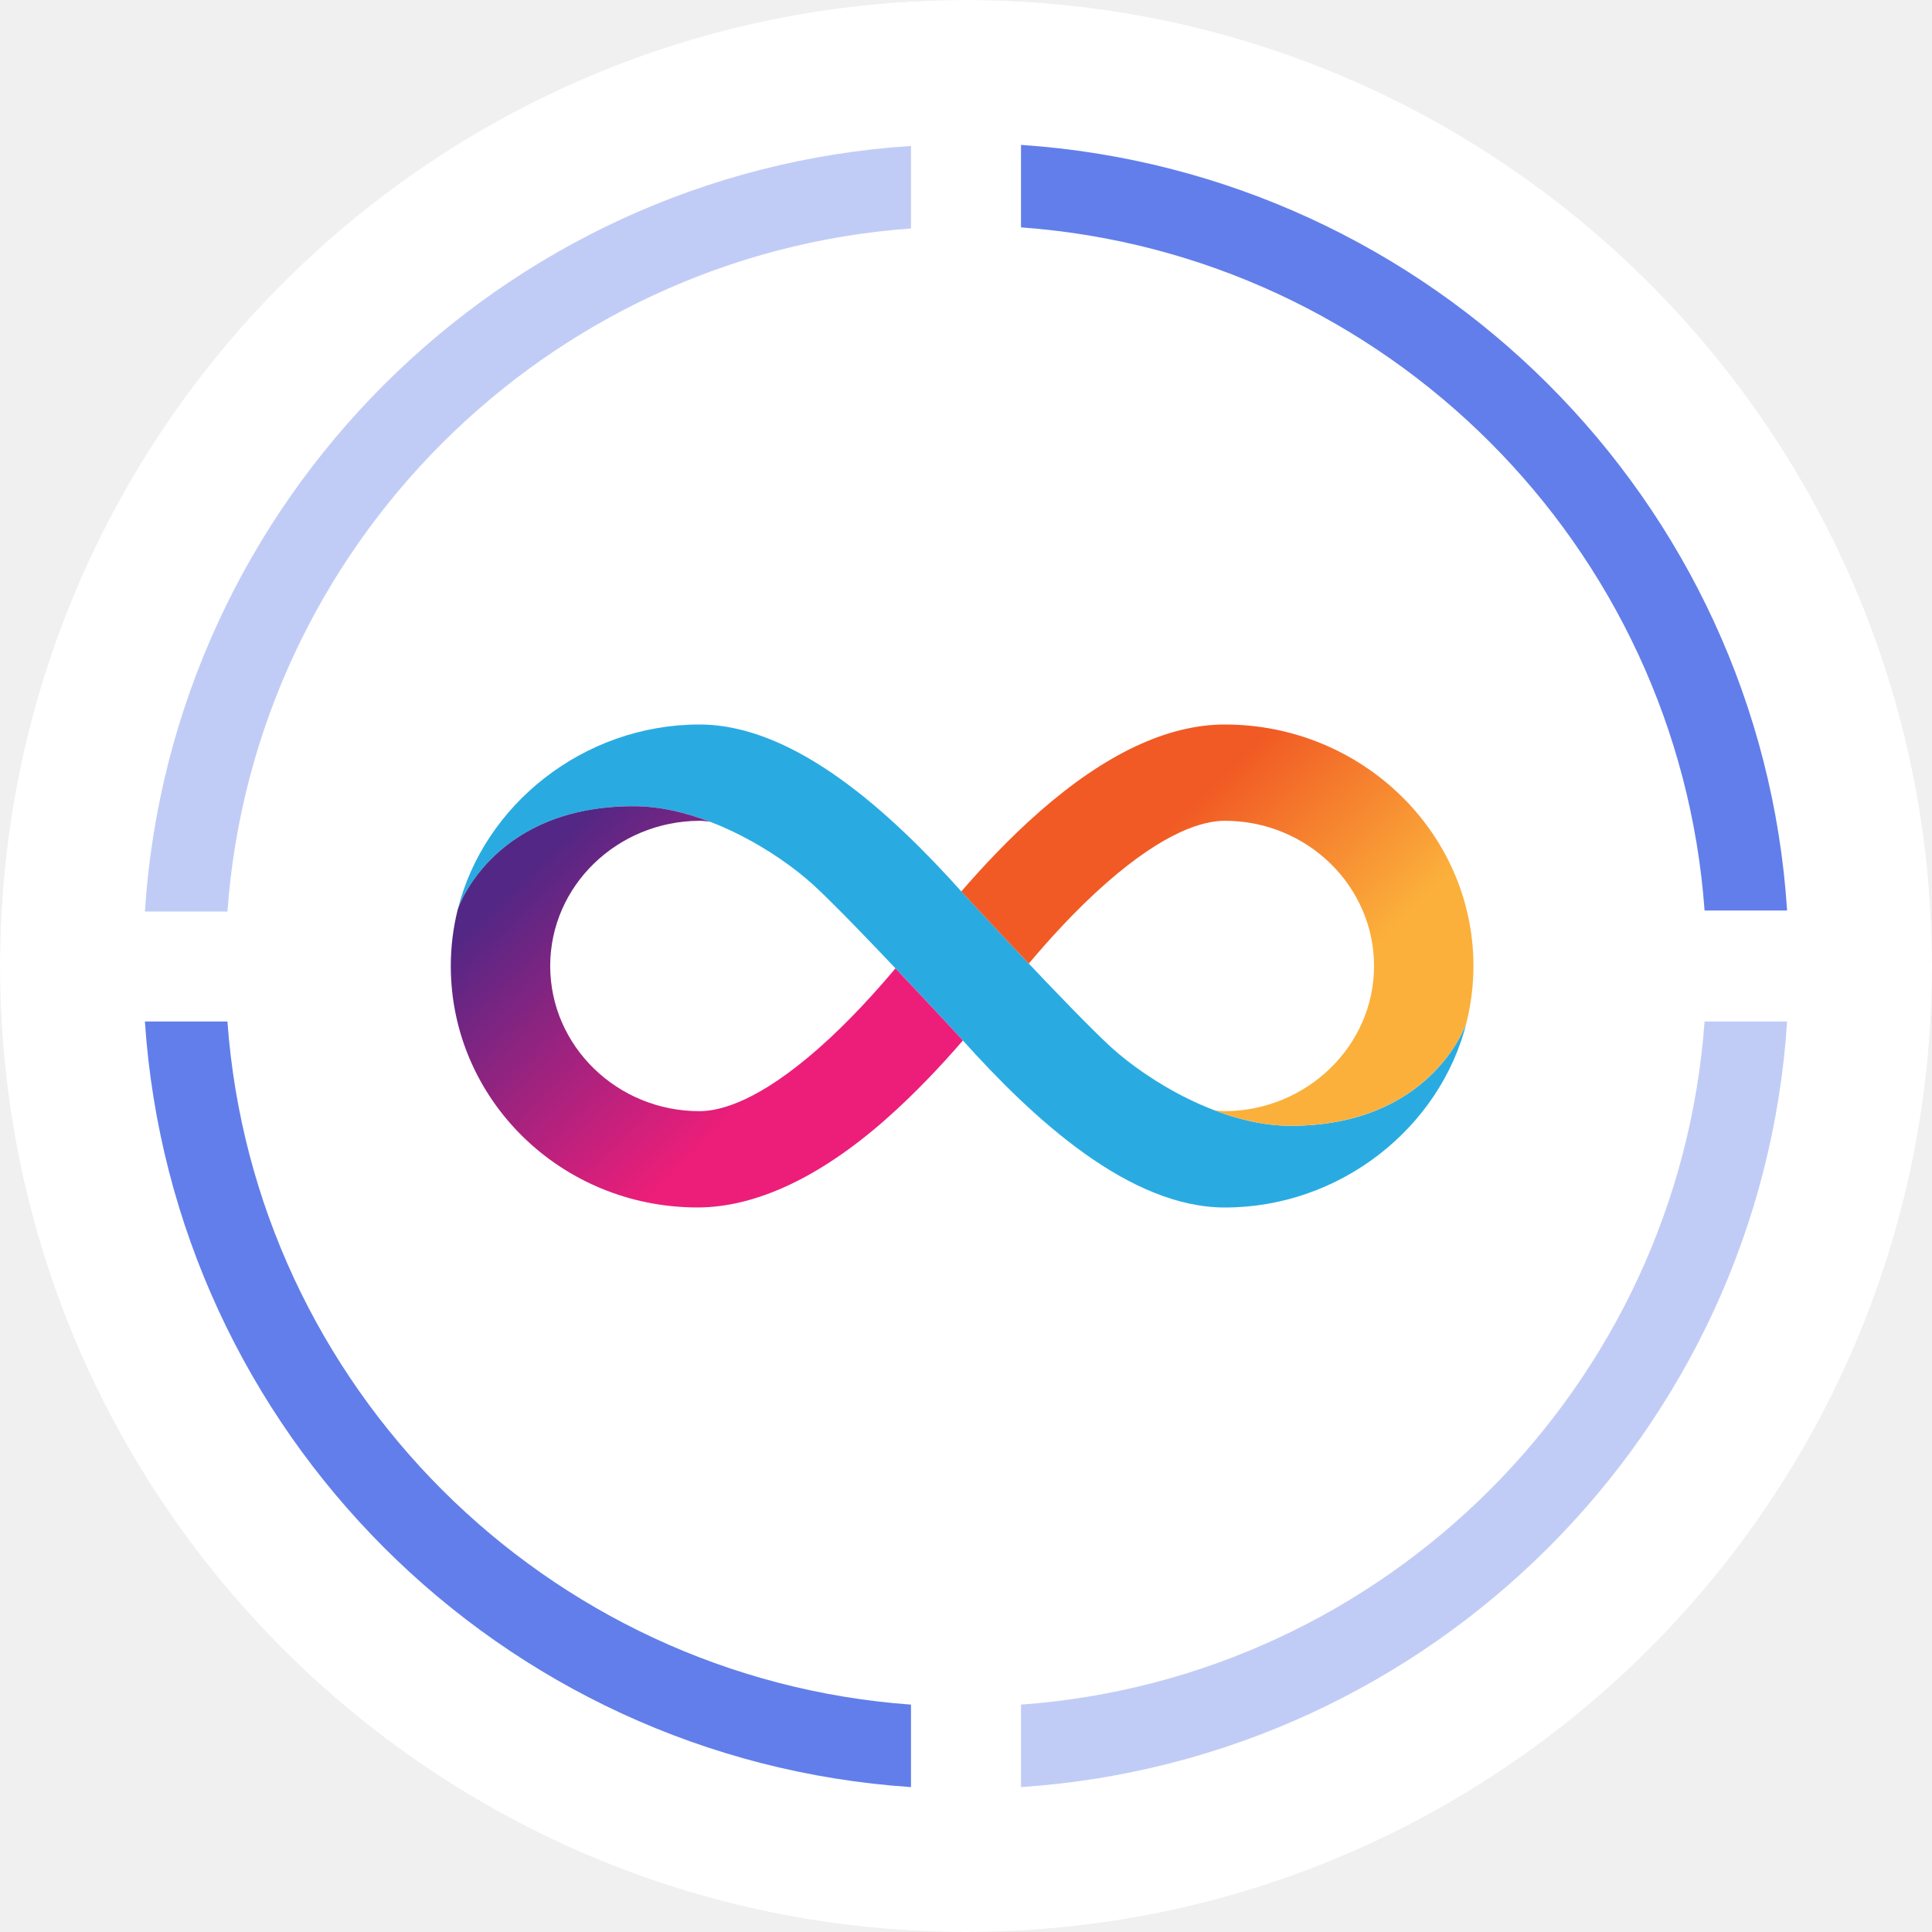
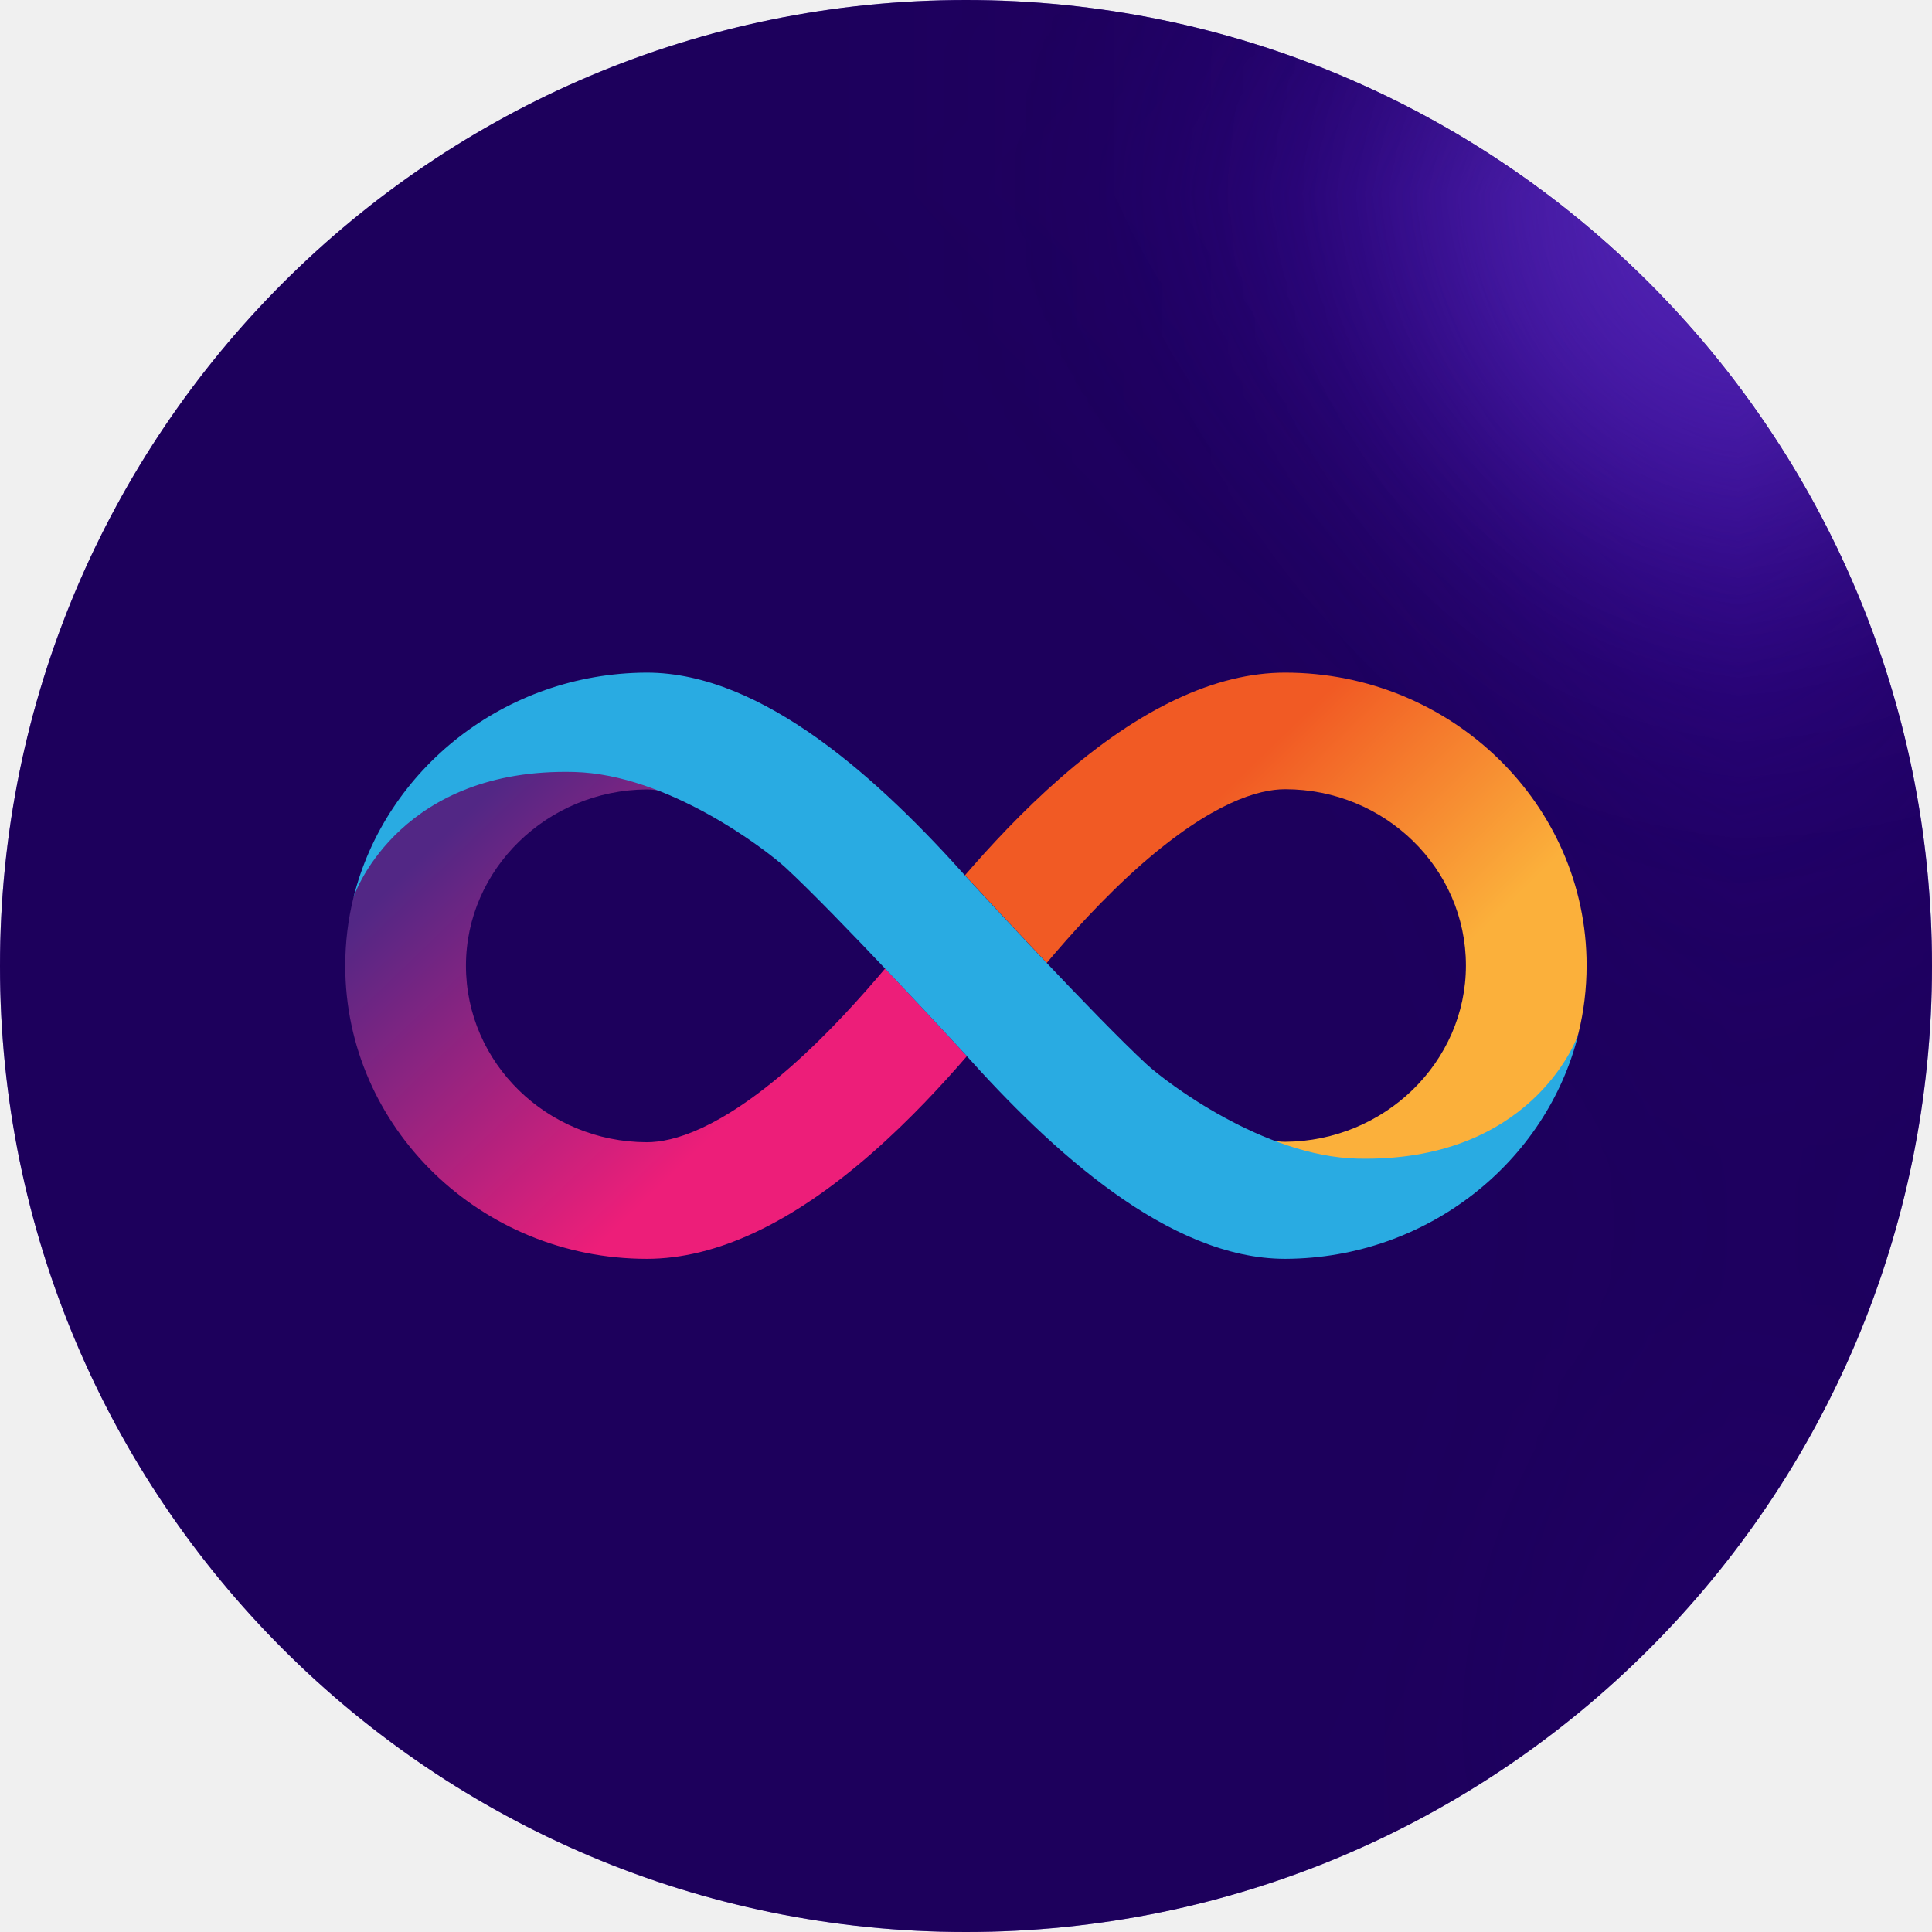
<svg xmlns="http://www.w3.org/2000/svg" width="46" height="46" viewBox="0 0 120 120" fill="none">
-   <g clip-path="url(#clip0_550_4484)">
-     <mask id="mask0_550_4484" style="mask-type:alpha" maskUnits="userSpaceOnUse" x="0" y="0" width="120" height="120">
-       <circle cx="60" cy="60" r="60" fill="white" />
-     </mask>
-     <g mask="url(#mask0_550_4484)">
-       <circle cx="60" cy="60" r="60" fill="white" />
-       <path fill-rule="evenodd" clip-rule="evenodd" d="M14.126 63.448C15.769 86.107 33.908 104.235 56.583 105.877V111C31.082 109.292 10.709 88.931 9 63.448H14.126Z" fill="#627EEA" />
-       <path fill-rule="evenodd" clip-rule="evenodd" d="M56.583 14.189C33.908 15.831 15.769 33.958 14.126 56.617H9C10.643 31.134 31.082 10.708 56.583 9.066V14.189Z" fill="#C1CCF6" />
-       <path fill-rule="evenodd" clip-rule="evenodd" d="M105.874 56.552C104.231 33.892 86.091 15.765 63.417 14.123V9C88.918 10.708 109.357 31.068 111 56.552H105.874Z" fill="#627EEA" />
-       <path fill-rule="evenodd" clip-rule="evenodd" d="M63.417 105.877C86.091 104.235 104.231 86.107 105.874 63.448H111C109.357 88.931 88.918 109.292 63.417 111V105.877Z" fill="#C1CCF6" />
-       <path d="M80.163 69.925C75.827 69.925 71.248 67.089 69.001 65.033C66.544 62.783 59.792 55.458 59.762 55.425C55.333 50.484 49.38 45 43.44 45C36.287 45 30.048 49.955 28.425 56.519C28.551 56.088 30.823 50.075 39.361 50.075C43.697 50.075 48.276 52.911 50.523 54.967C52.98 57.217 59.732 64.542 59.762 64.575C64.19 69.516 70.144 75 76.083 75C83.236 75 89.475 70.045 91.098 63.481C90.972 63.912 88.701 69.925 80.163 69.925Z" fill="#29ABE2" />
-       <path d="M59.759 64.572C59.743 64.553 57.798 62.445 55.619 60.146C54.441 61.545 52.742 63.451 50.792 65.161C47.155 68.349 44.79 69.017 43.438 69.017C38.335 69.017 34.174 64.97 34.174 59.999C34.174 55.027 38.33 51.01 43.438 50.98C43.623 50.98 43.847 50.999 44.12 51.049C42.584 50.459 40.956 50.075 39.358 50.075C30.823 50.075 28.548 56.085 28.423 56.519C28.147 57.637 28 58.801 28 59.999C28 68.27 34.823 74.997 43.329 74.997C46.877 74.997 50.847 73.178 54.938 69.592C56.871 67.896 58.548 66.083 59.808 64.626C59.792 64.607 59.775 64.591 59.759 64.572Z" fill="url(#paint0_linear_550_4484)" />
-       <path d="M59.759 55.425C59.775 55.444 61.72 57.553 63.899 59.851C65.077 58.452 66.776 56.546 68.725 54.836C72.363 51.648 74.728 50.98 76.08 50.98C81.183 50.98 85.344 55.027 85.344 59.999C85.344 64.943 81.188 68.987 76.08 69.017C75.895 69.017 75.671 68.998 75.398 68.949C76.934 69.538 78.562 69.922 80.16 69.922C88.695 69.922 90.97 63.912 91.095 63.478C91.371 62.36 91.518 61.196 91.518 59.999C91.518 51.728 84.586 45 76.078 45C72.53 45 68.668 46.819 64.578 50.405C62.644 52.101 60.967 53.915 59.707 55.371C59.724 55.39 59.74 55.406 59.756 55.425H59.759Z" fill="url(#paint1_linear_550_4484)" />
+   <g clip-path="url(#clip0_574_46370)">
+     <g clip-path="url(#clip1_574_46370)">
+       <rect width="120" height="120" rx="60" fill="#3B00B9" />
+       <rect width="120" height="120" rx="60" fill="black" fill-opacity="0.5" />
+       <g filter="url(#filter0_f_574_46370)">
+         <path d="M208.372 69.812C184.627 94.022 123.304 46.674 87.61 11.666C51.916 -23.341 42.229 -71.347 65.973 -95.557C89.718 -119.767 137.902 -111.014 173.596 -76.006C209.29 -40.998 232.116 45.602 208.372 69.812Z" fill="#3B00B9" />
+       </g>
+       <g filter="url(#filter1_f_574_46370)">
+         <path d="M149.962 38.209C141.507 46.83 119.679 29.978 106.974 17.518C94.27 5.057 90.825 -12.032 99.279 -20.653C107.734 -29.273 124.887 -26.16 137.592 -13.7C150.296 -1.239 158.416 29.589 149.962 38.209Z" fill="white" />
+       </g>
+       <g filter="url(#filter2_f_574_46370)">
+         <path fill-rule="evenodd" clip-rule="evenodd" d="M2.937 -15.796C33.411 -22.982 66.795 -14.862 90.802 8.683C128.028 45.194 128.608 104.969 92.097 142.196C74.482 160.157 51.45 169.587 28.148 170.436C64.938 182.712 107.142 173.984 136.126 144.432C176.618 103.146 175.975 36.852 134.689 -3.641C98.571 -39.064 43.315 -43.006 2.937 -15.796Z" fill="#3B00B9" />
+       </g>
+       <path d="M79.82 41.778C75.51 41.778 70.811 43.986 65.845 48.337C63.489 50.398 61.454 52.607 59.928 54.374C59.928 54.374 59.928 54.374 59.942 54.388V54.374C59.942 54.374 62.351 56.998 65.015 59.809C66.447 58.109 68.509 55.793 70.878 53.705C75.296 49.836 78.173 49.02 79.82 49.02C86.018 49.02 91.051 53.932 91.051 59.969C91.051 65.966 86.004 70.879 79.82 70.919C79.539 70.919 79.177 70.879 78.722 70.785C80.529 71.562 82.471 72.124 84.318 72.124C95.669 72.124 97.891 64.722 98.038 64.186C98.373 62.834 98.547 61.415 98.547 59.956C98.547 49.943 90.141 41.778 79.82 41.778Z" fill="url(#paint0_linear_574_46370)" />
+       <path d="M40.172 78.188C44.482 78.188 49.18 75.979 54.147 71.629C56.503 69.567 58.537 67.359 60.063 65.592C60.063 65.592 60.063 65.592 60.05 65.578V65.592C60.05 65.592 57.64 62.968 54.977 60.157C53.544 61.857 51.483 64.173 49.113 66.261C44.696 70.129 41.818 70.946 40.172 70.946C33.974 70.933 28.941 66.02 28.941 59.983C28.941 53.986 33.987 49.073 40.172 49.033C40.453 49.033 40.814 49.073 41.269 49.167C39.462 48.391 37.521 47.828 35.674 47.828C24.322 47.828 22.114 55.231 21.953 55.753C21.618 57.118 21.444 58.524 21.444 59.983C21.444 70.022 29.851 78.188 40.172 78.188Z" fill="url(#paint1_linear_574_46370)" />
+       <path d="M84.293 71.963C78.483 71.816 72.446 67.238 71.215 66.1C68.029 63.155 60.68 55.191 60.105 54.562C54.723 48.524 47.428 41.778 40.173 41.778H40.159H40.146C31.338 41.818 23.935 47.788 21.954 55.753C22.101 55.231 25.006 47.681 35.661 47.949C41.471 48.096 47.535 52.741 48.78 53.879C51.966 56.824 59.315 64.788 59.89 65.418C65.272 71.441 72.567 78.188 79.822 78.188H79.835H79.849C88.657 78.148 96.073 72.178 98.041 64.213C97.88 64.735 94.962 72.218 84.293 71.963Z" fill="#29ABE2" />
    </g>
  </g>
  <defs>
-     <linearGradient id="paint0_linear_550_4484" x1="51.441" y1="73.034" x2="30.55" y2="51.4" gradientUnits="userSpaceOnUse">
-       <stop offset="0.22" stop-color="#ED1E79" />
-       <stop offset="0.89" stop-color="#522785" />
+     <filter id="filter0_f_574_46370" x="-14.042" y="-176.258" width="299.16" height="319.709" filterUnits="userSpaceOnUse" color-interpolation-filters="sRGB">
+       <feFlood flood-opacity="0" result="BackgroundImageFix" />
+       <feBlend mode="normal" in="SourceGraphic" in2="BackgroundImageFix" result="shape" />
+       <feGaussianBlur stdDeviation="33.507" result="effect1_foregroundBlur_574_46370" />
+     </filter>
+     <filter id="filter1_f_574_46370" x="36.012" y="-84.164" width="176.054" height="183.37" filterUnits="userSpaceOnUse" color-interpolation-filters="sRGB">
+       <feFlood flood-opacity="0" result="BackgroundImageFix" />
+       <feBlend mode="normal" in="SourceGraphic" in2="BackgroundImageFix" result="shape" />
+       <feGaussianBlur stdDeviation="29.318" result="effect1_foregroundBlur_574_46370" />
+     </filter>
+     <filter id="filter2_f_574_46370" x="-80.829" y="-117.36" width="330.675" height="376.948" filterUnits="userSpaceOnUse" color-interpolation-filters="sRGB">
+       <feFlood flood-opacity="0" result="BackgroundImageFix" />
+       <feBlend mode="normal" in="SourceGraphic" in2="BackgroundImageFix" result="shape" />
+       <feGaussianBlur stdDeviation="41.883" result="effect1_foregroundBlur_574_46370" />
+     </filter>
+     <linearGradient id="paint0_linear_574_46370" x1="70.072" y1="44.178" x2="95.533" y2="70.545" gradientUnits="userSpaceOnUse">
+       <stop offset="0.21" stop-color="#F15A24" />
+       <stop offset="0.684" stop-color="#FBB03B" />
    </linearGradient>
-     <linearGradient id="paint1_linear_550_4484" x1="68.063" y1="46.977" x2="88.957" y2="68.611" gradientUnits="userSpaceOnUse">
-       <stop offset="0.21" stop-color="#F15A24" />
-       <stop offset="0.68" stop-color="#FBB03B" />
+     <linearGradient id="paint1_linear_574_46370" x1="49.92" y1="75.787" x2="24.458" y2="49.421" gradientUnits="userSpaceOnUse">
+       <stop offset="0.21" stop-color="#ED1E79" />
+       <stop offset="0.893" stop-color="#522785" />
    </linearGradient>
-     <clipPath id="clip0_550_4484">
+     <clipPath id="clip0_574_46370">
      <rect width="120" height="120" fill="white" />
+     </clipPath>
+     <clipPath id="clip1_574_46370">
+       <rect width="120" height="120" rx="60" fill="white" />
    </clipPath>
  </defs>
</svg>
